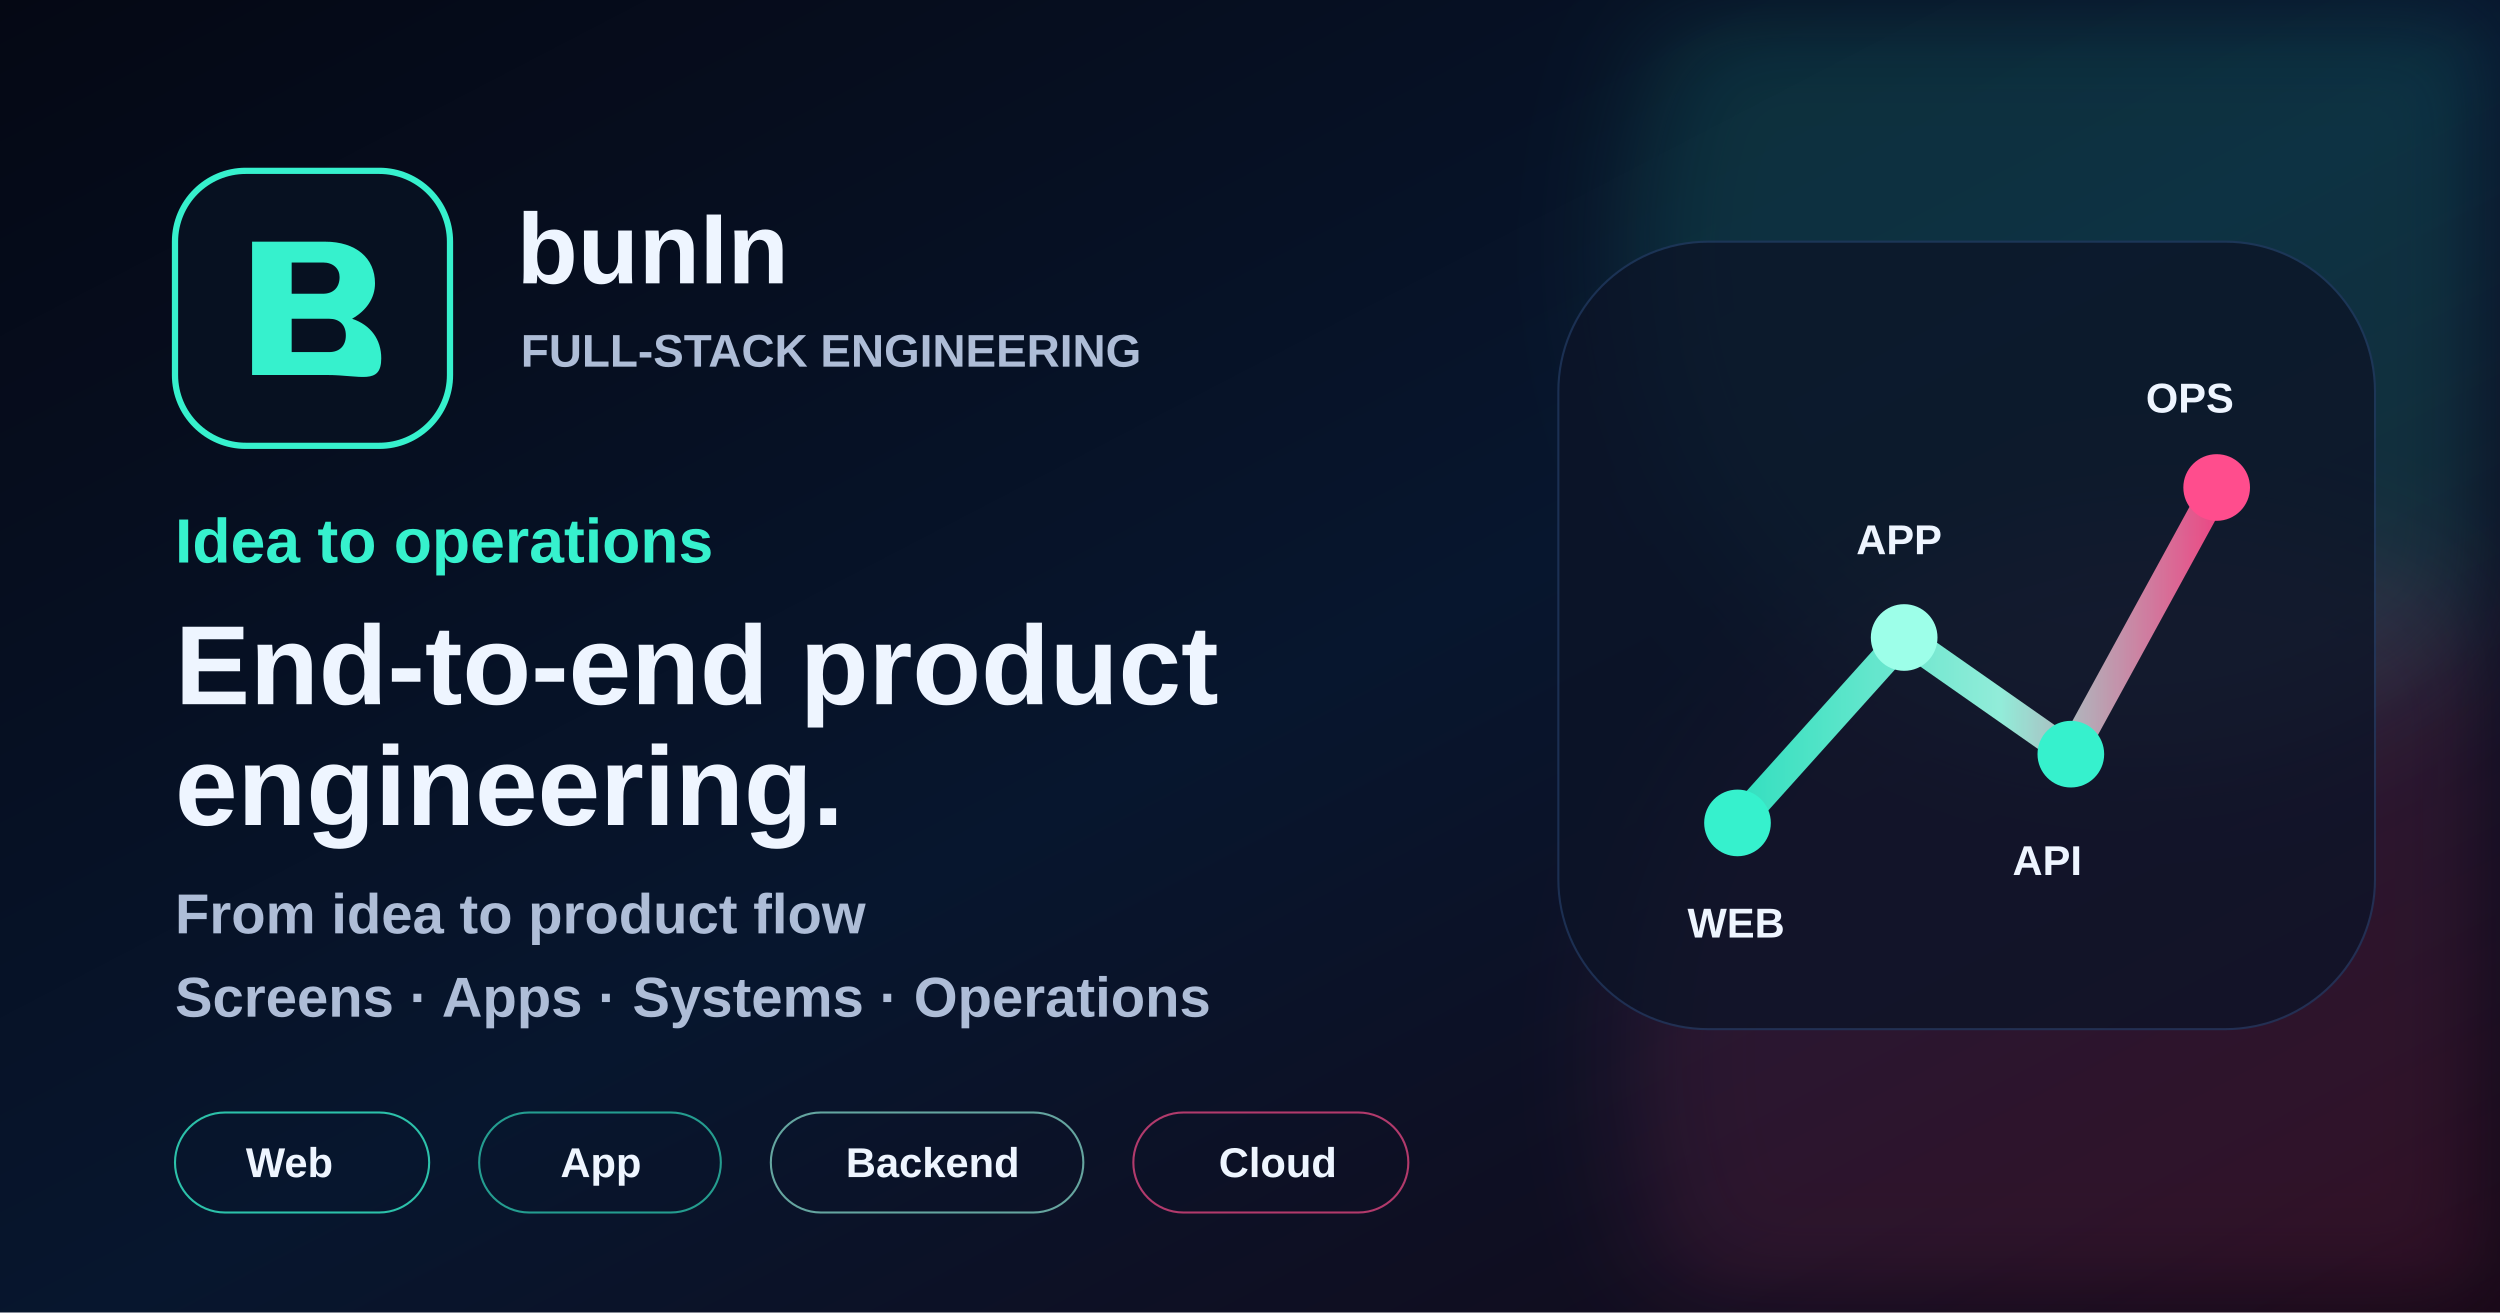
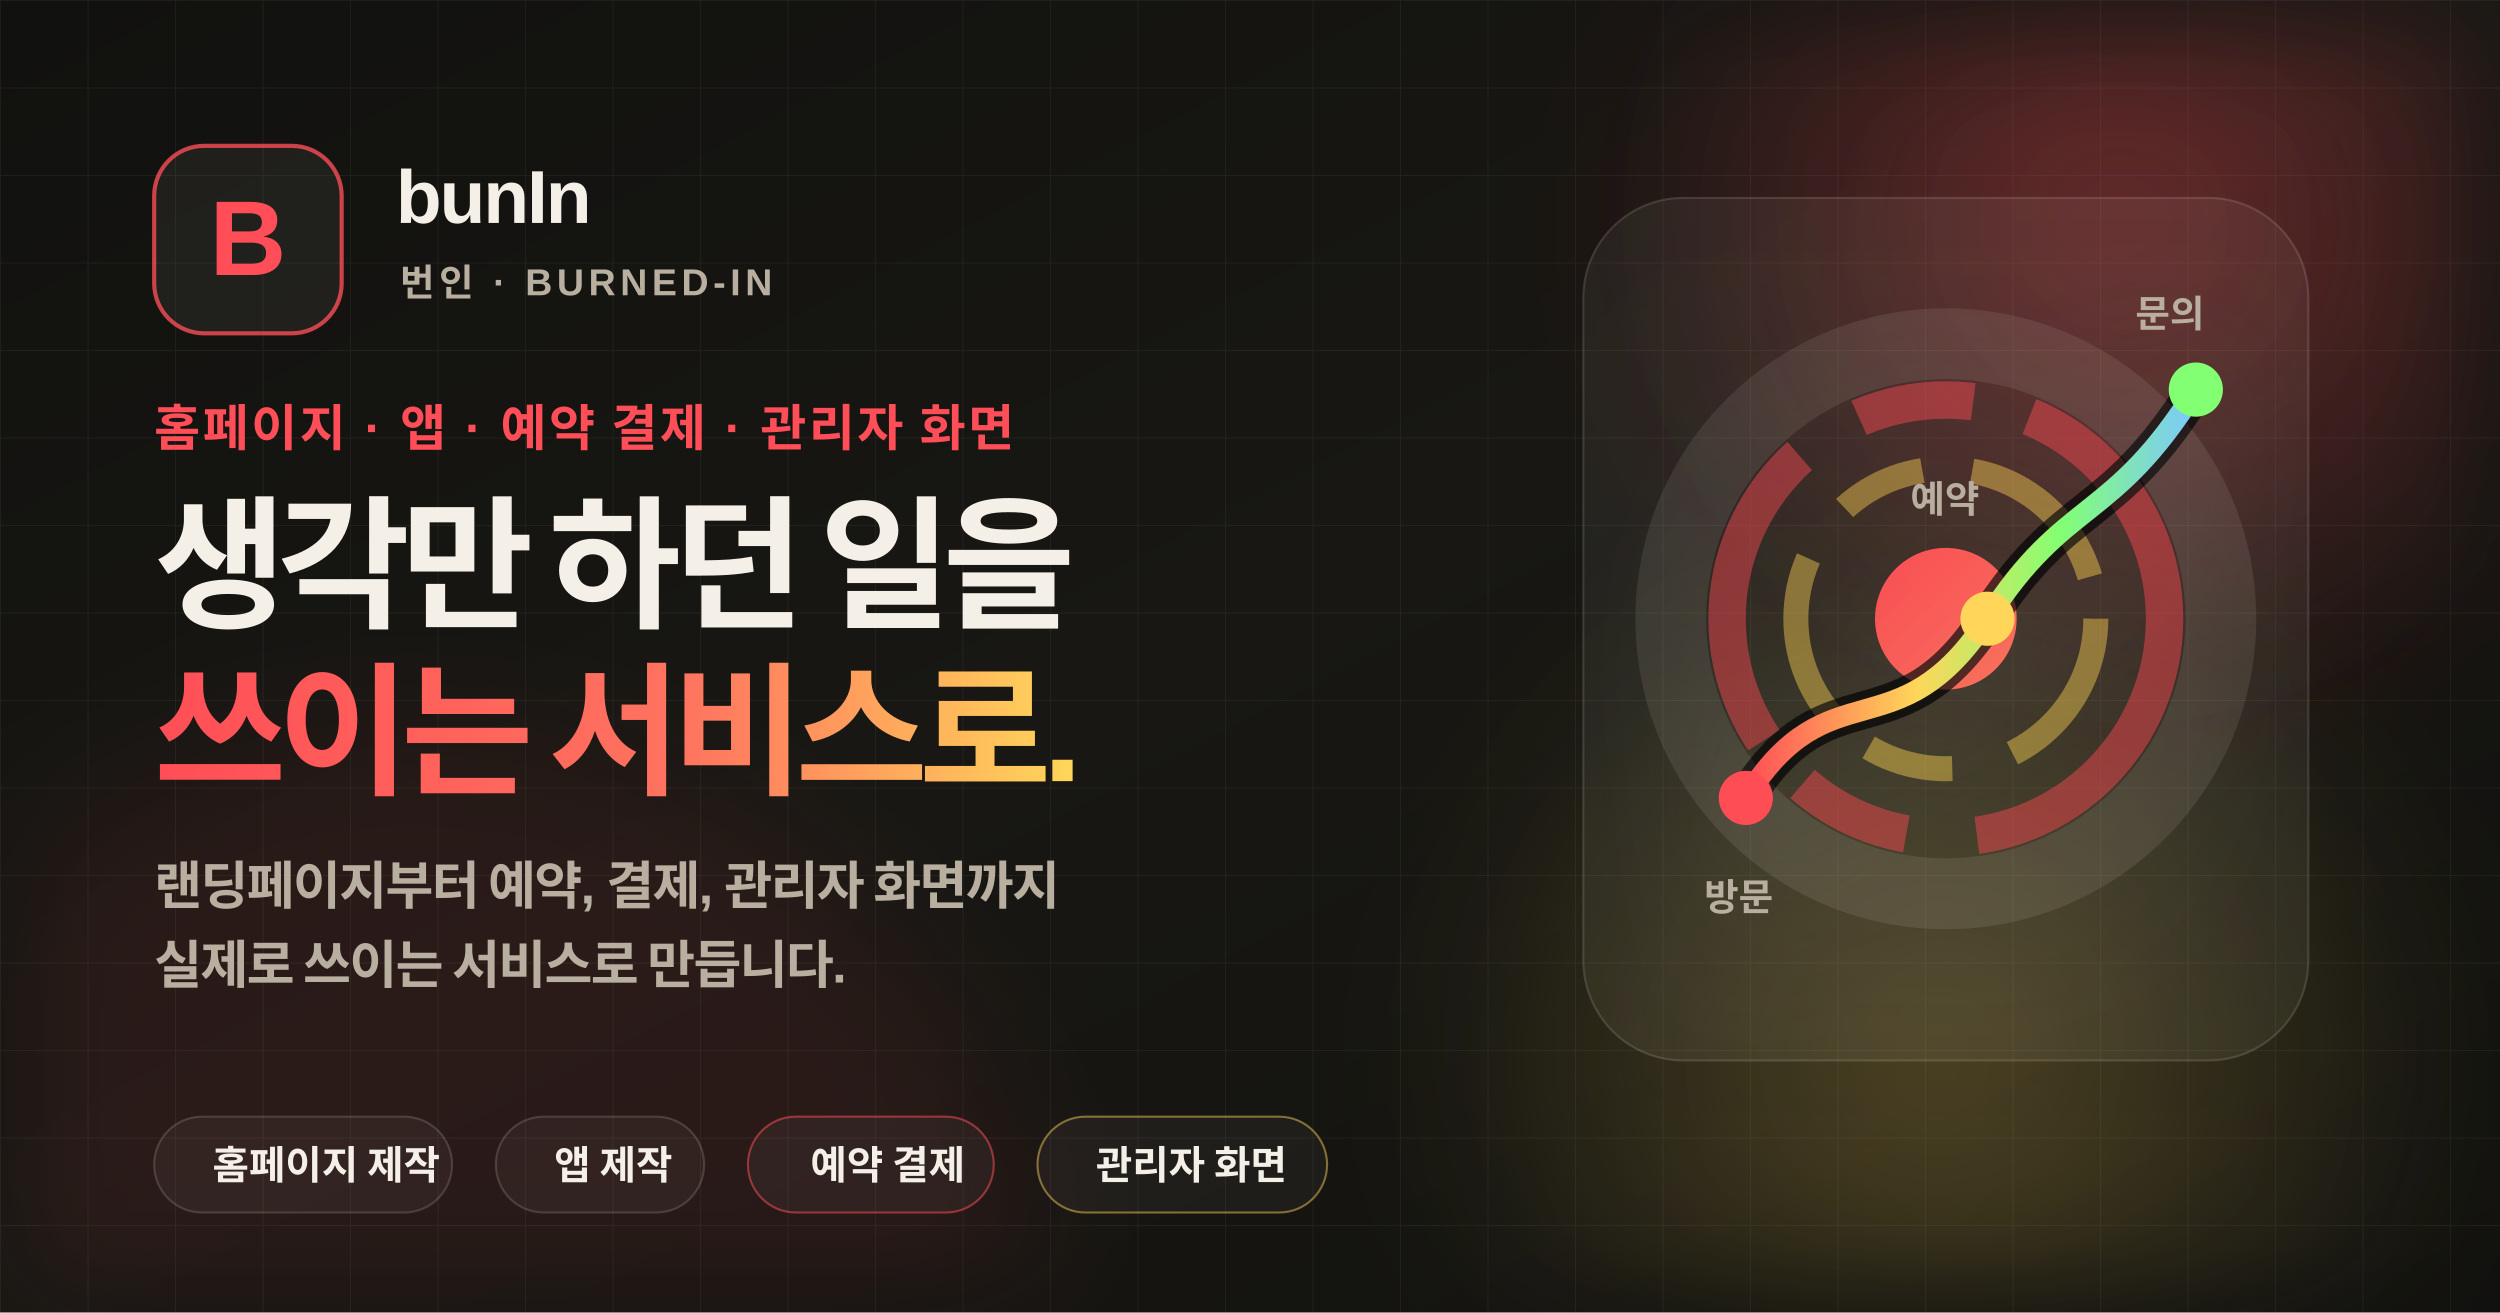
<svg xmlns="http://www.w3.org/2000/svg" width="1200" height="630" viewBox="0 0 1200 630" role="img" aria-labelledby="title desc">
  <defs>
-     <linearGradient id="bg" x1="0" y1="0" x2="1" y2="1">
-       <stop offset="0" stop-color="#050814" />
-       <stop offset="0.52" stop-color="#07162e" />
-       <stop offset="1" stop-color="#160817" />
+     <linearGradient id="page-bg" x1="0" y1="0" x2="1" y2="1">
+       <stop offset="0" stop-color="#11110f" />
+       <stop offset="0.48" stop-color="#181713" />
+       <stop offset="1" stop-color="#11110f" />
    </linearGradient>
-     <linearGradient id="accent" x1="0" y1="0" x2="1" y2="0">
-       <stop offset="0" stop-color="#36f1cd" />
-       <stop offset="0.55" stop-color="#9dffe9" />
-       <stop offset="1" stop-color="#ff4d8d" />
+     <linearGradient id="brand-fill" x1="0" y1="0" x2="1" y2="1">
+       <stop offset="0" stop-color="#ff4e57" />
+       <stop offset="1" stop-color="#ff745f" />
    </linearGradient>
-     <filter id="soft" x="-20%" y="-20%" width="140%" height="140%">
-       <feGaussianBlur stdDeviation="26" />
+     <linearGradient id="headline-accent" x1="0" y1="0" x2="1" y2="0">
+       <stop offset="0" stop-color="#ff4e57" />
+       <stop offset="0.58" stop-color="#ff745f" />
+       <stop offset="1" stop-color="#ffd65a" />
+     </linearGradient>
+     <linearGradient id="track-accent" x1="0" y1="0" x2="1" y2="0">
+       <stop offset="0" stop-color="#ff4e57" />
+       <stop offset="0.38" stop-color="#ffd65a" />
+       <stop offset="0.7" stop-color="#83ff73" />
+       <stop offset="1" stop-color="#7cc8ff" />
+     </linearGradient>
+     <radialGradient id="soft-red" cx="50%" cy="50%" r="50%">
+       <stop offset="0" stop-color="#ff4e57" stop-opacity="0.36" />
+       <stop offset="1" stop-color="#ff4e57" stop-opacity="0" />
+     </radialGradient>
+     <radialGradient id="soft-amber" cx="50%" cy="50%" r="50%">
+       <stop offset="0" stop-color="#ffd65a" stop-opacity="0.26" />
+       <stop offset="1" stop-color="#ffd65a" stop-opacity="0" />
+     </radialGradient>
+     <filter id="blur-strong" x="-30%" y="-30%" width="160%" height="160%">
+       <feGaussianBlur stdDeviation="34" />
    </filter>
+     <filter id="soft-shadow" x="-20%" y="-20%" width="140%" height="140%">
+       <feDropShadow dx="0" dy="26" stdDeviation="28" flood-color="#000000" flood-opacity="0.34" />
+     </filter>
+     <pattern id="grid" width="42" height="42" patternUnits="userSpaceOnUse">
+       <path d="M42 0H0V42" fill="none" stroke="#f5f0e7" stroke-opacity="0.055" stroke-width="1" />
+     </pattern>
  </defs>
-   <rect width="1200" height="630" fill="url(#bg)" />
-   <circle cx="1025" cy="120" r="245" fill="#36f1cd" opacity="0.13" filter="url(#soft)" />
-   <circle cx="1040" cy="508" r="260" fill="#ff4d8d" opacity="0.12" filter="url(#soft)" />
-   <g transform="translate(84 82)">
-     <rect width="132" height="132" rx="34" fill="#071121" stroke="#36f1cd" stroke-width="3" />
-     <path d="M37 98V34h35c15 0 24 8 24 20 0 7-4 13-11 17 9 3 14 10 14 19 0 13-10 8-26 8H37Zm19-39h15c5 0 8-3 8-8 0-4-3-7-8-7H56v15Zm0 28h18c5 0 8-3 8-8s-3-8-8-8H56v16Z" fill="#36f1cd" />
-     <text x="164" y="54" fill="#eef5ff" font-size="48" font-weight="900" font-family="Pretendard, Arial, Helvetica, sans-serif">bunIn</text>
-     <text x="166" y="94" fill="#aebdd7" font-size="22" font-weight="700" font-family="Pretendard, Arial, Helvetica, sans-serif">FULL-STACK ENGINEERING</text>
+   <rect width="1200" height="630" fill="url(#page-bg)" />
+   <rect width="1200" height="630" fill="url(#grid)" />
+   <circle cx="1018" cy="108" r="258" fill="url(#soft-red)" filter="url(#blur-strong)" />
+   <circle cx="932" cy="506" r="258" fill="url(#soft-amber)" filter="url(#blur-strong)" />
+   <circle cx="198" cy="660" r="310" fill="#ff4e57" opacity="0.08" filter="url(#blur-strong)" />
+   <g transform="translate(74 70)">
+     <rect width="90" height="90" rx="24" fill="rgba(245,240,231,0.06)" stroke="#ff4e57" stroke-opacity="0.78" stroke-width="2" />
+     <text x="45" y="62" text-anchor="middle" fill="#ff4e57" font-size="51" font-weight="900" font-family="Apple SD Gothic Neo, AppleGothic, Pretendard, Arial, sans-serif">B</text>
+     <text x="116" y="37" fill="#f5f0e7" font-size="36" font-weight="900" letter-spacing="-1" font-family="Apple SD Gothic Neo, AppleGothic, Pretendard, Arial, sans-serif">bunIn</text>
+     <text x="118" y="72" fill="#b8afa0" font-size="18" font-weight="800" letter-spacing="2.2" font-family="Apple SD Gothic Neo, AppleGothic, Pretendard, Arial, sans-serif">번인 · BURNED-IN</text>
  </g>
-   <g transform="translate(84 270)" font-family="Pretendard, Arial, Helvetica, sans-serif">
-     <text x="0" y="0" fill="#36f1cd" font-size="30" font-weight="850">Idea to operations</text>
-     <text x="0" y="68" fill="#eef5ff" font-size="54" font-weight="900">End-to-end product</text>
-     <text x="0" y="126" fill="#eef5ff" font-size="54" font-weight="900">engineering.</text>
-     <text x="0" y="178" fill="#aebdd7" font-size="27" font-weight="700">From idea to product flow</text>
-     <text x="0" y="218" fill="#aebdd7" font-size="27" font-weight="700">Screens · Apps · Systems · Operations</text>
+   <g transform="translate(74 214)" font-family="Apple SD Gothic Neo, AppleGothic, Pretendard, Arial, sans-serif">
+     <text x="0" y="0" fill="#ff4e57" font-size="24" font-weight="900" letter-spacing="1.2">홈페이지 · 앱 · 예약 결제 · 관리자 화면</text>
+     <text x="0" y="82" fill="#f5f0e7" font-size="69" font-weight="900" letter-spacing="-4.2">생각만 하던 일을</text>
+     <text x="0" y="162" fill="url(#headline-accent)" font-size="69" font-weight="900" letter-spacing="-4.2">쓰이는 서비스로.</text>
+     <text x="0" y="220" fill="#b8afa0" font-size="25" font-weight="760" letter-spacing="-0.8">랜딩페이지부터 예약, 결제, 관리자 화면까지</text>
+     <text x="0" y="258" fill="#b8afa0" font-size="25" font-weight="760" letter-spacing="-0.8">실제로 쓰이는 서비스로 만듭니다.</text>
  </g>
-   <g transform="translate(748 116)">
-     <rect width="392" height="378" rx="72" fill="#0b1326" opacity="0.78" stroke="#20375d" />
-     <g fill="none" stroke-width="14" stroke-linecap="round" stroke-linejoin="round">
-       <path d="M86 279 166 190 246 246 316 118" stroke="#050814" opacity="0.85" />
-       <path d="M86 279 166 190 246 246 316 118" stroke="url(#accent)" opacity="0.92" />
-     </g>
-     <circle cx="86" cy="279" r="16" fill="#36f1cd" />
-     <circle cx="166" cy="190" r="16" fill="#9dffe9" />
-     <circle cx="246" cy="246" r="16" fill="#36f1cd" />
-     <circle cx="316" cy="118" r="16" fill="#ff4d8d" />
-     <g font-family="Pretendard, Arial, Helvetica, sans-serif" font-size="20" font-weight="850" fill="#eef5ff">
-       <text x="62" y="334">WEB</text>
-       <text x="143" y="150">APP</text>
-       <text x="218" y="304">API</text>
-       <text x="282" y="82">OPS</text>
+   <g transform="translate(74 536)" font-family="Apple SD Gothic Neo, AppleGothic, Pretendard, Arial, sans-serif" font-size="19" font-weight="850">
+     <rect width="143" height="46" rx="23" fill="rgba(245,240,231,0.045)" stroke="#f5f0e7" stroke-opacity="0.16" />
+     <text x="28" y="30" fill="#f5f0e7">홈페이지 제작</text>
+     <rect x="164" width="100" height="46" rx="23" fill="rgba(245,240,231,0.045)" stroke="#f5f0e7" stroke-opacity="0.16" />
+     <text x="192" y="30" fill="#f5f0e7">앱 제작</text>
+     <rect x="285" width="118" height="46" rx="23" fill="rgba(245,240,231,0.045)" stroke="#ff4e57" stroke-opacity="0.52" />
+     <text x="315" y="30" fill="#f5f0e7">예약 결제</text>
+     <rect x="424" width="139" height="46" rx="23" fill="rgba(245,240,231,0.045)" stroke="#ffd65a" stroke-opacity="0.46" />
+     <text x="452" y="30" fill="#f5f0e7">관리자 화면</text>
+   </g>
+   <g transform="translate(760 95)" filter="url(#soft-shadow)">
+     <rect x="0" y="0" width="348" height="414" rx="48" fill="rgba(245,240,231,0.055)" stroke="#f5f0e7" stroke-opacity="0.14" />
+     <circle cx="174" cy="202" r="132" fill="none" stroke="#f5f0e7" stroke-opacity="0.09" stroke-width="34" />
+     <circle cx="174" cy="202" r="105" fill="none" stroke="#ff4e57" stroke-opacity="0.45" stroke-width="18" stroke-dasharray="150 34 56 28" />
+     <circle cx="174" cy="202" r="72" fill="none" stroke="#ffd65a" stroke-opacity="0.42" stroke-width="12" stroke-dasharray="80 30 42 24" />
+     <circle cx="174" cy="202" r="34" fill="url(#brand-fill)" opacity="0.96" />
+     <path d="M78 288C118 224 151 268 194 202C231 144 254 156 294 92" fill="none" stroke="#11110f" stroke-opacity="0.72" stroke-width="18" stroke-linecap="round" stroke-linejoin="round" />
+     <path d="M78 288C118 224 151 268 194 202C231 144 254 156 294 92" fill="none" stroke="url(#track-accent)" stroke-width="10" stroke-linecap="round" stroke-linejoin="round" />
+     <circle cx="78" cy="288" r="13" fill="#ff4e57" />
+     <circle cx="194" cy="202" r="13" fill="#ffd65a" />
+     <circle cx="294" cy="92" r="13" fill="#83ff73" />
+     <g font-family="Apple SD Gothic Neo, AppleGothic, Pretendard, Arial, sans-serif" font-size="18" font-weight="900">
+       <text x="58" y="342" fill="#b8afa0">방문</text>
+       <text x="157" y="151" fill="#b8afa0">예약</text>
+       <text x="265" y="62" fill="#b8afa0">문의</text>
    </g>
  </g>
-   <g transform="translate(84 534)" font-family="Pretendard, Arial, Helvetica, sans-serif" font-size="20" font-weight="850">
-     <rect width="122" height="48" rx="24" fill="none" stroke="#36f1cd" opacity="0.78" />
-     <text x="34" y="31" fill="#eef5ff">Web</text>
-     <rect x="146" width="116" height="48" rx="24" fill="none" stroke="#36f1cd" opacity="0.62" />
-     <text x="185" y="31" fill="#eef5ff">App</text>
-     <rect x="286" width="150" height="48" rx="24" fill="none" stroke="#9dffe9" opacity="0.62" />
-     <text x="322" y="31" fill="#eef5ff">Backend</text>
-     <rect x="460" width="132" height="48" rx="24" fill="none" stroke="#ff4d8d" opacity="0.68" />
-     <text x="501" y="31" fill="#eef5ff">Cloud</text>
-   </g>
+   <path d="M0 626H1200" stroke="url(#track-accent)" stroke-width="8" opacity="0.88" />
</svg>
